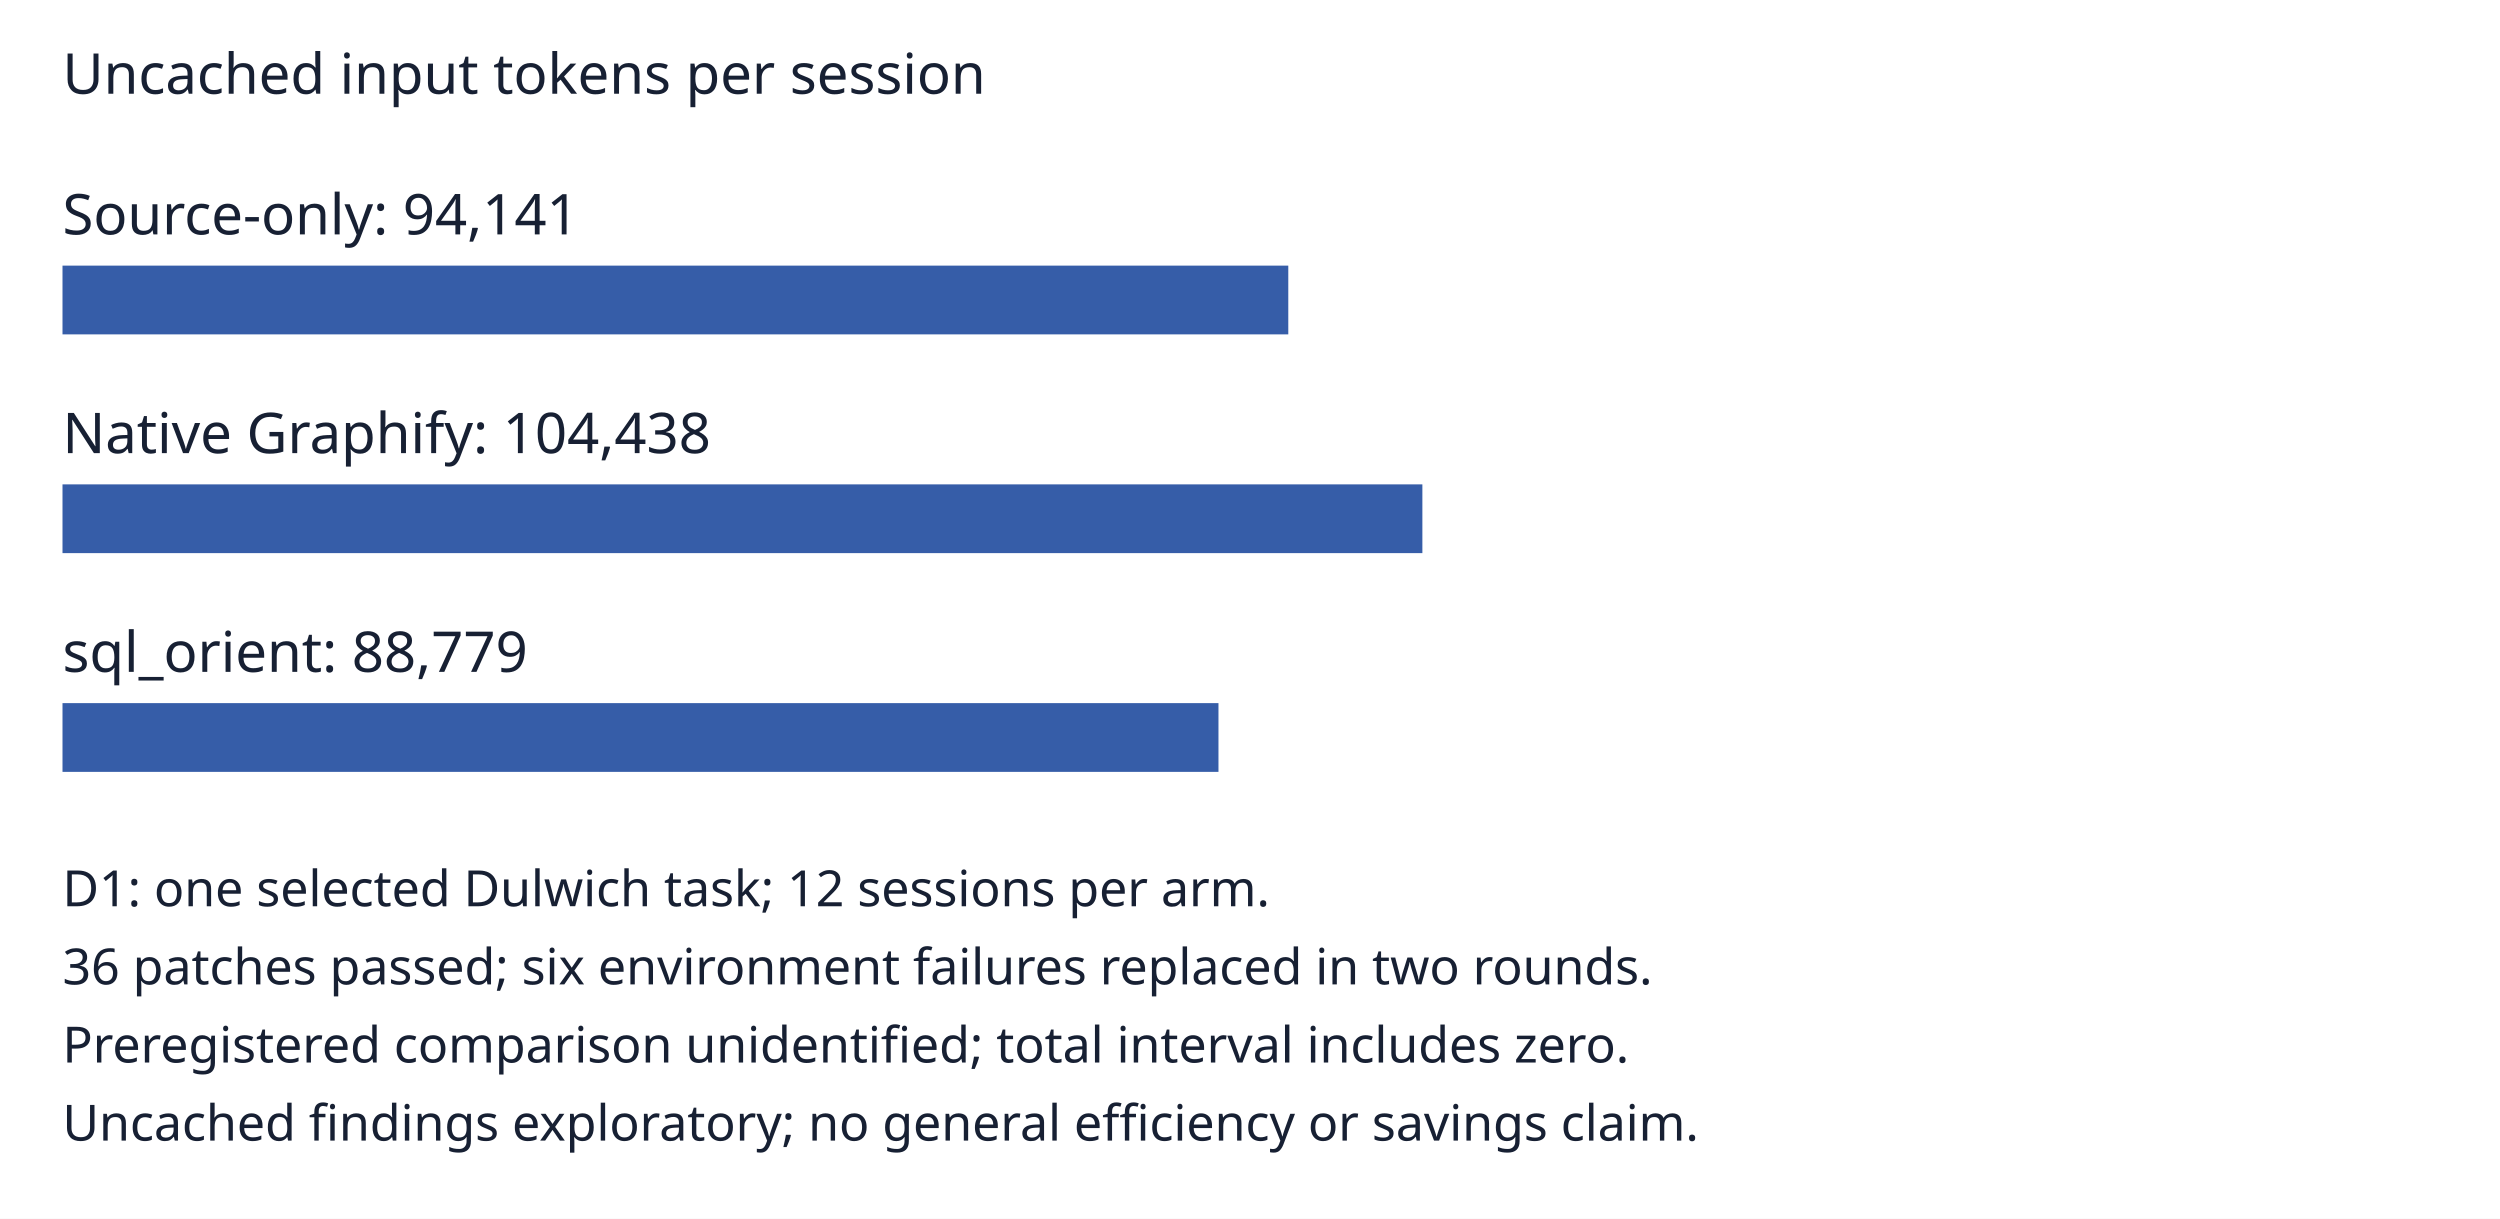
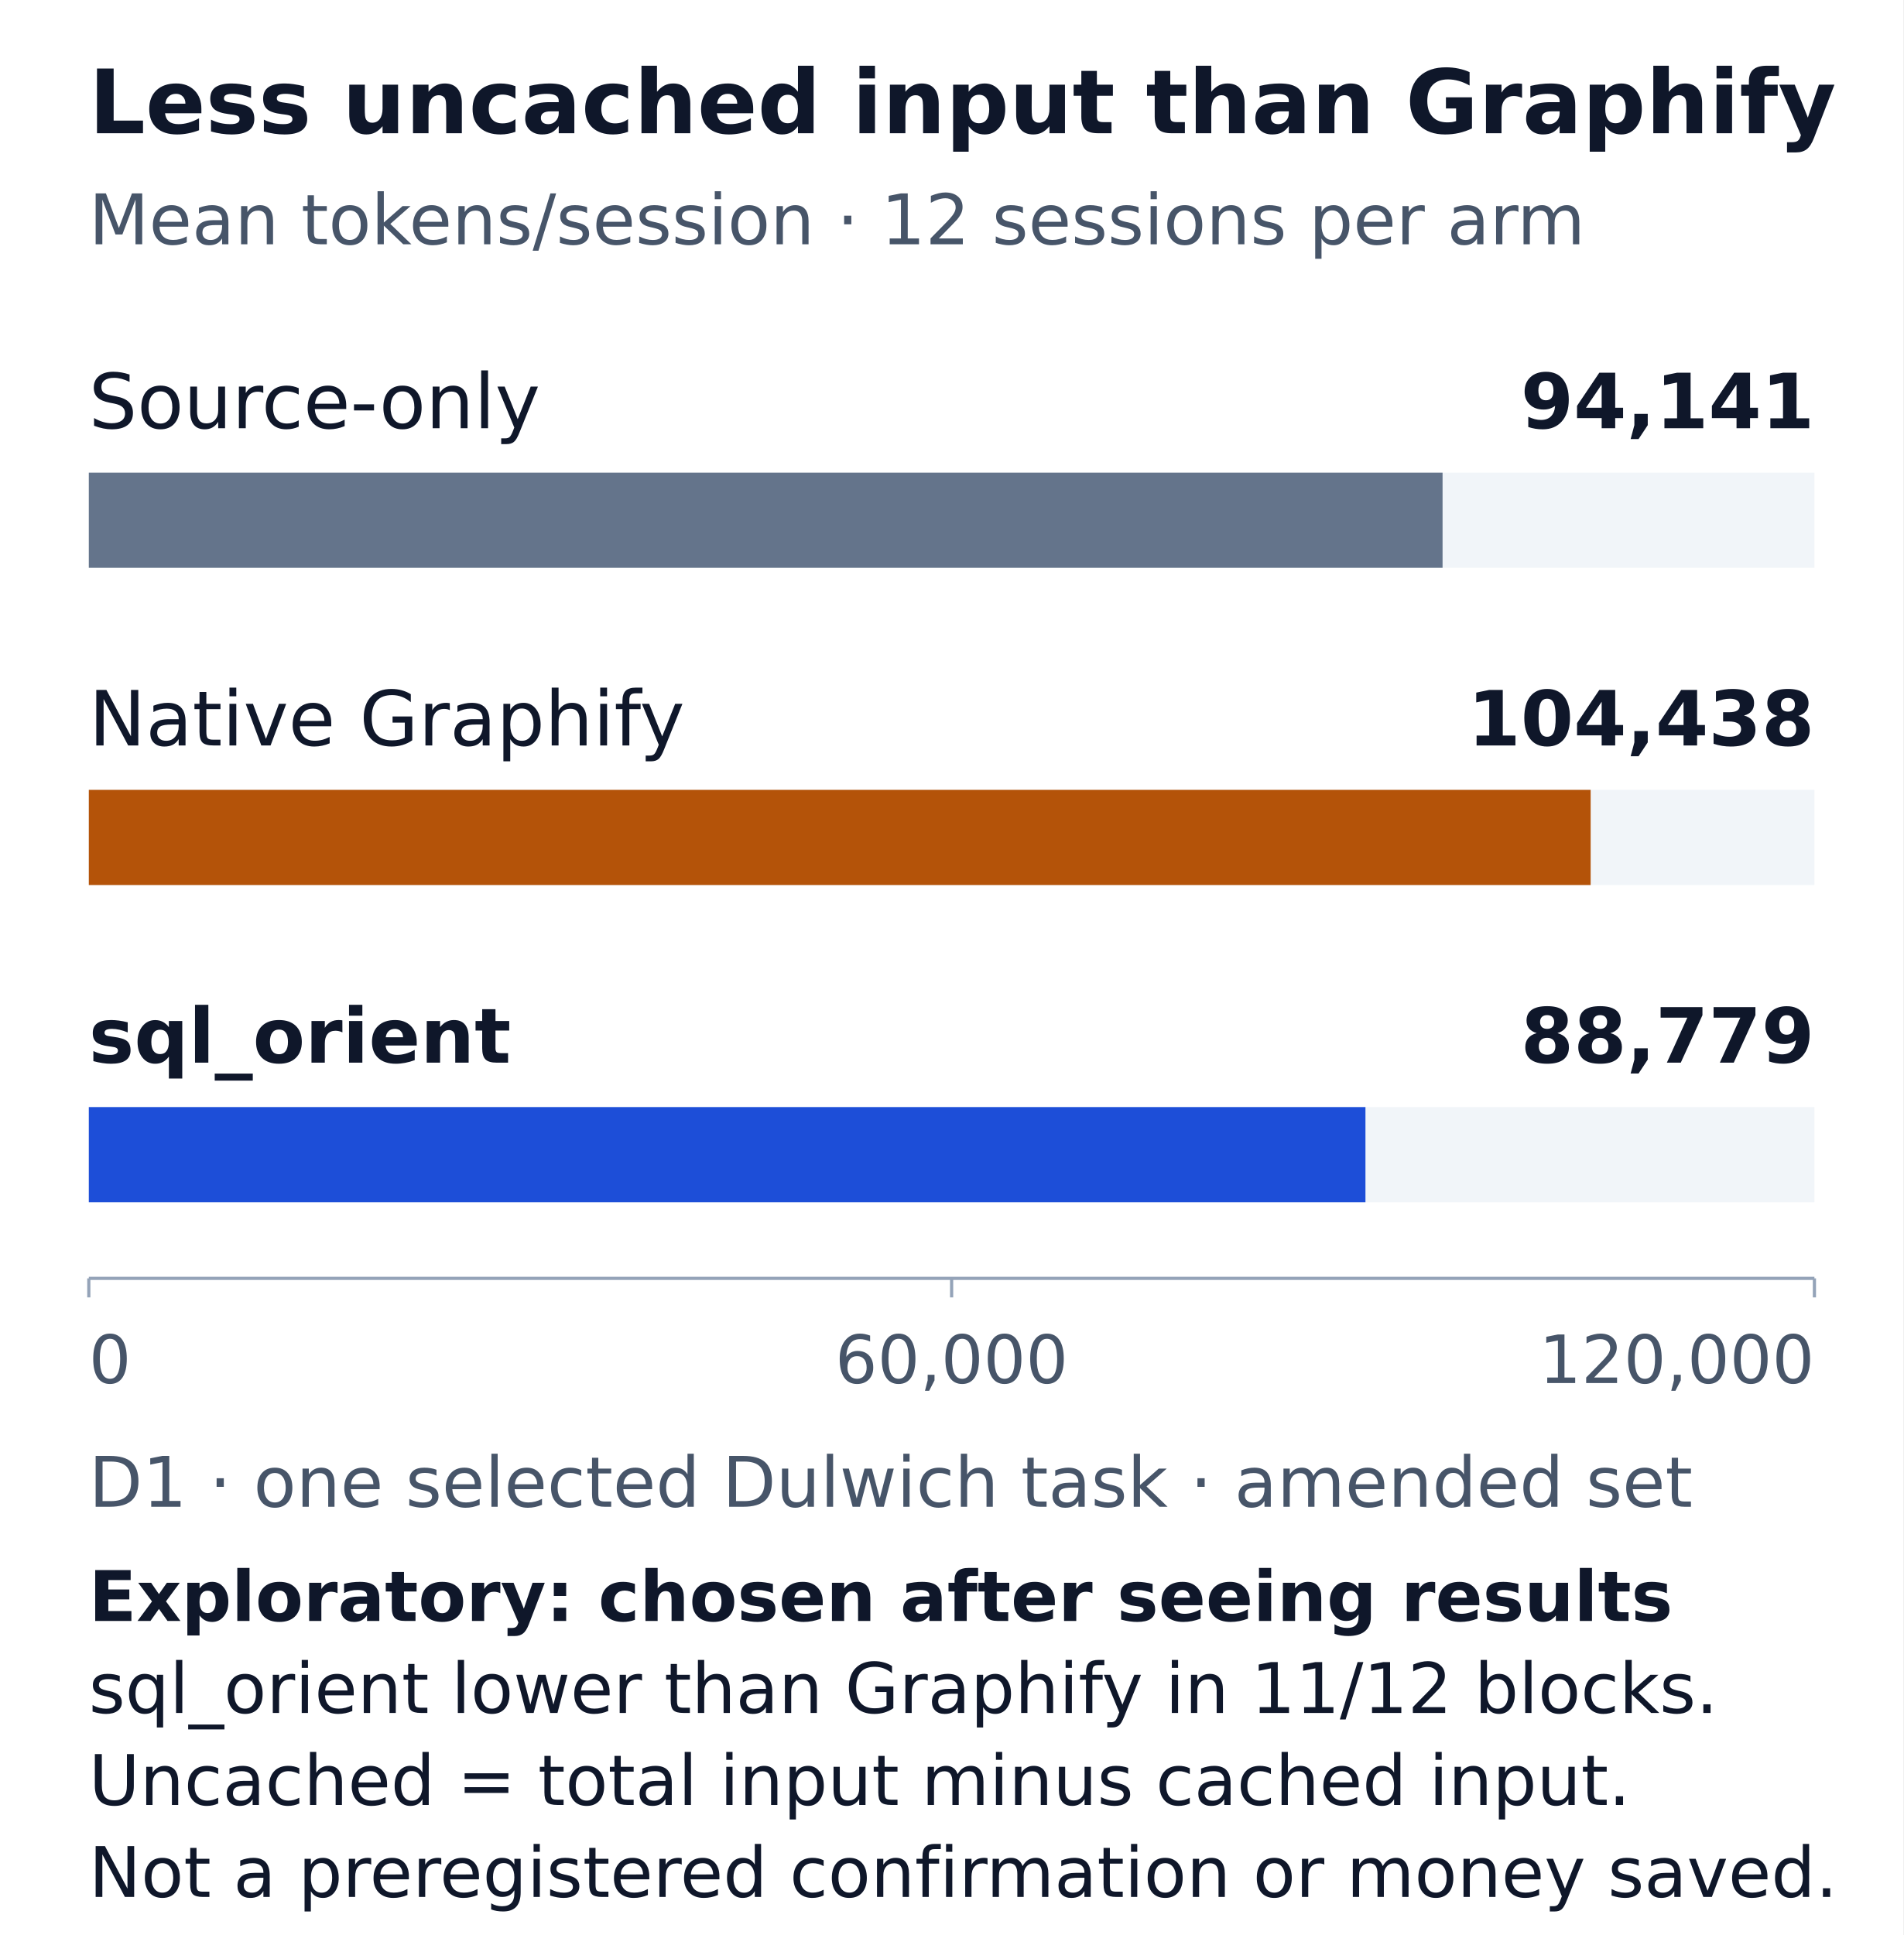
- <svg xmlns="http://www.w3.org/2000/svg" width="800" height="390" viewBox="0 0 800 390" role="img" aria-labelledby="title desc">
-   <rect width="800" height="390" fill="white" />
-   <g font-family="sans-serif" fill="#172033" font-size="18">
-     <text x="20" y="30">Uncached input tokens per session</text>
-     <text x="20" y="75">Source-only: 94,141</text>
-     <rect x="20" y="85" width="392.253" height="22" fill="#365da8" />
-     <text x="20" y="145">Native Graphify: 104,438</text>
-     <rect x="20" y="155" width="435.160" height="22" fill="#365da8" />
-     <text x="20" y="215">sql_orient: 88,779</text>
-     <rect x="20" y="225" width="369.910" height="22" fill="#365da8" />
-     <text x="20" y="290" font-size="16">D1: one selected Dulwich task; 12 sessions per arm.</text>
-     <text x="20" y="315" font-size="16">36 patches passed; six environment failures replaced in two rounds.</text>
-     <text x="20" y="340" font-size="16">Preregistered comparison unidentified; total interval includes zero.</text>
-     <text x="20" y="365" font-size="16">Uncached findings exploratory; no general efficiency or savings claim.</text>
+ <svg xmlns="http://www.w3.org/2000/svg" width="600" height="610" viewBox="0 0 600 610" role="img" aria-labelledby="title desc">
+   <g font-family="DejaVu Sans, Arial, sans-serif">
+     <rect width="600" height="610" fill="#fff" />
+     <text x="28" y="42" font-size="28" fill="#0f172a" font-weight="700" text-anchor="start">Less uncached input than Graphify</text>
+     <text x="28" y="77" font-size="22" fill="#475569" font-weight="400" text-anchor="start">Mean tokens/session · 12 sessions per arm</text>
+     <text x="28" y="135" font-size="24" fill="#0f172a" font-weight="400" text-anchor="start">Source-only</text>
+     <text x="572" y="135" font-size="24" fill="#0f172a" font-weight="700" text-anchor="end">94,141</text>
+     <rect x="28" y="149" width="544" height="30" fill="#f1f5f9" />
+     <rect x="28" y="149" width="426.771" height="30" fill="#64748b" />
+     <text x="28" y="235" font-size="24" fill="#0f172a" font-weight="400" text-anchor="start">Native Graphify</text>
+     <text x="572" y="235" font-size="24" fill="#0f172a" font-weight="700" text-anchor="end">104,438</text>
+     <rect x="28" y="249" width="544" height="30" fill="#f1f5f9" />
+     <rect x="28" y="249" width="473.454" height="30" fill="#b45309" />
+     <text x="28" y="335" font-size="24" fill="#0f172a" font-weight="700" text-anchor="start">sql_orient</text>
+     <text x="572" y="335" font-size="24" fill="#0f172a" font-weight="700" text-anchor="end">88,779</text>
+     <rect x="28" y="349" width="544" height="30" fill="#f1f5f9" />
+     <rect x="28" y="349" width="402.462" height="30" fill="#1d4ed8" />
+     <path d="M28 403 H572" stroke="#94a3b8" />
+     <path d="M28 403 v6" stroke="#94a3b8" />
+     <text x="28" y="436" font-size="21" fill="#475569" font-weight="400" text-anchor="start">0</text>
+     <path d="M300 403 v6" stroke="#94a3b8" />
+     <text x="300" y="436" font-size="21" fill="#475569" font-weight="400" text-anchor="middle">60,000</text>
+     <path d="M572 403 v6" stroke="#94a3b8" />
+     <text x="572" y="436" font-size="21" fill="#475569" font-weight="400" text-anchor="end">120,000</text>
+     <text x="28" y="475" font-size="22" fill="#475569" font-weight="400" text-anchor="start">D1 · one selected Dulwich task · amended set</text>
+     <text x="28" y="511" font-size="22" fill="#0f172a" font-weight="700" text-anchor="start">Exploratory: chosen after seeing results</text>
+     <text x="28" y="540" font-size="22" fill="#0f172a" font-weight="400" text-anchor="start">sql_orient lower than Graphify in 11/12 blocks.</text>
+     <text x="28" y="569" font-size="22" fill="#0f172a" font-weight="400" text-anchor="start">Uncached = total input minus cached input.</text>
+     <text x="28" y="598" font-size="22" fill="#0f172a" font-weight="400" text-anchor="start">Not a preregistered confirmation or money saved.</text>
  </g>
</svg>
